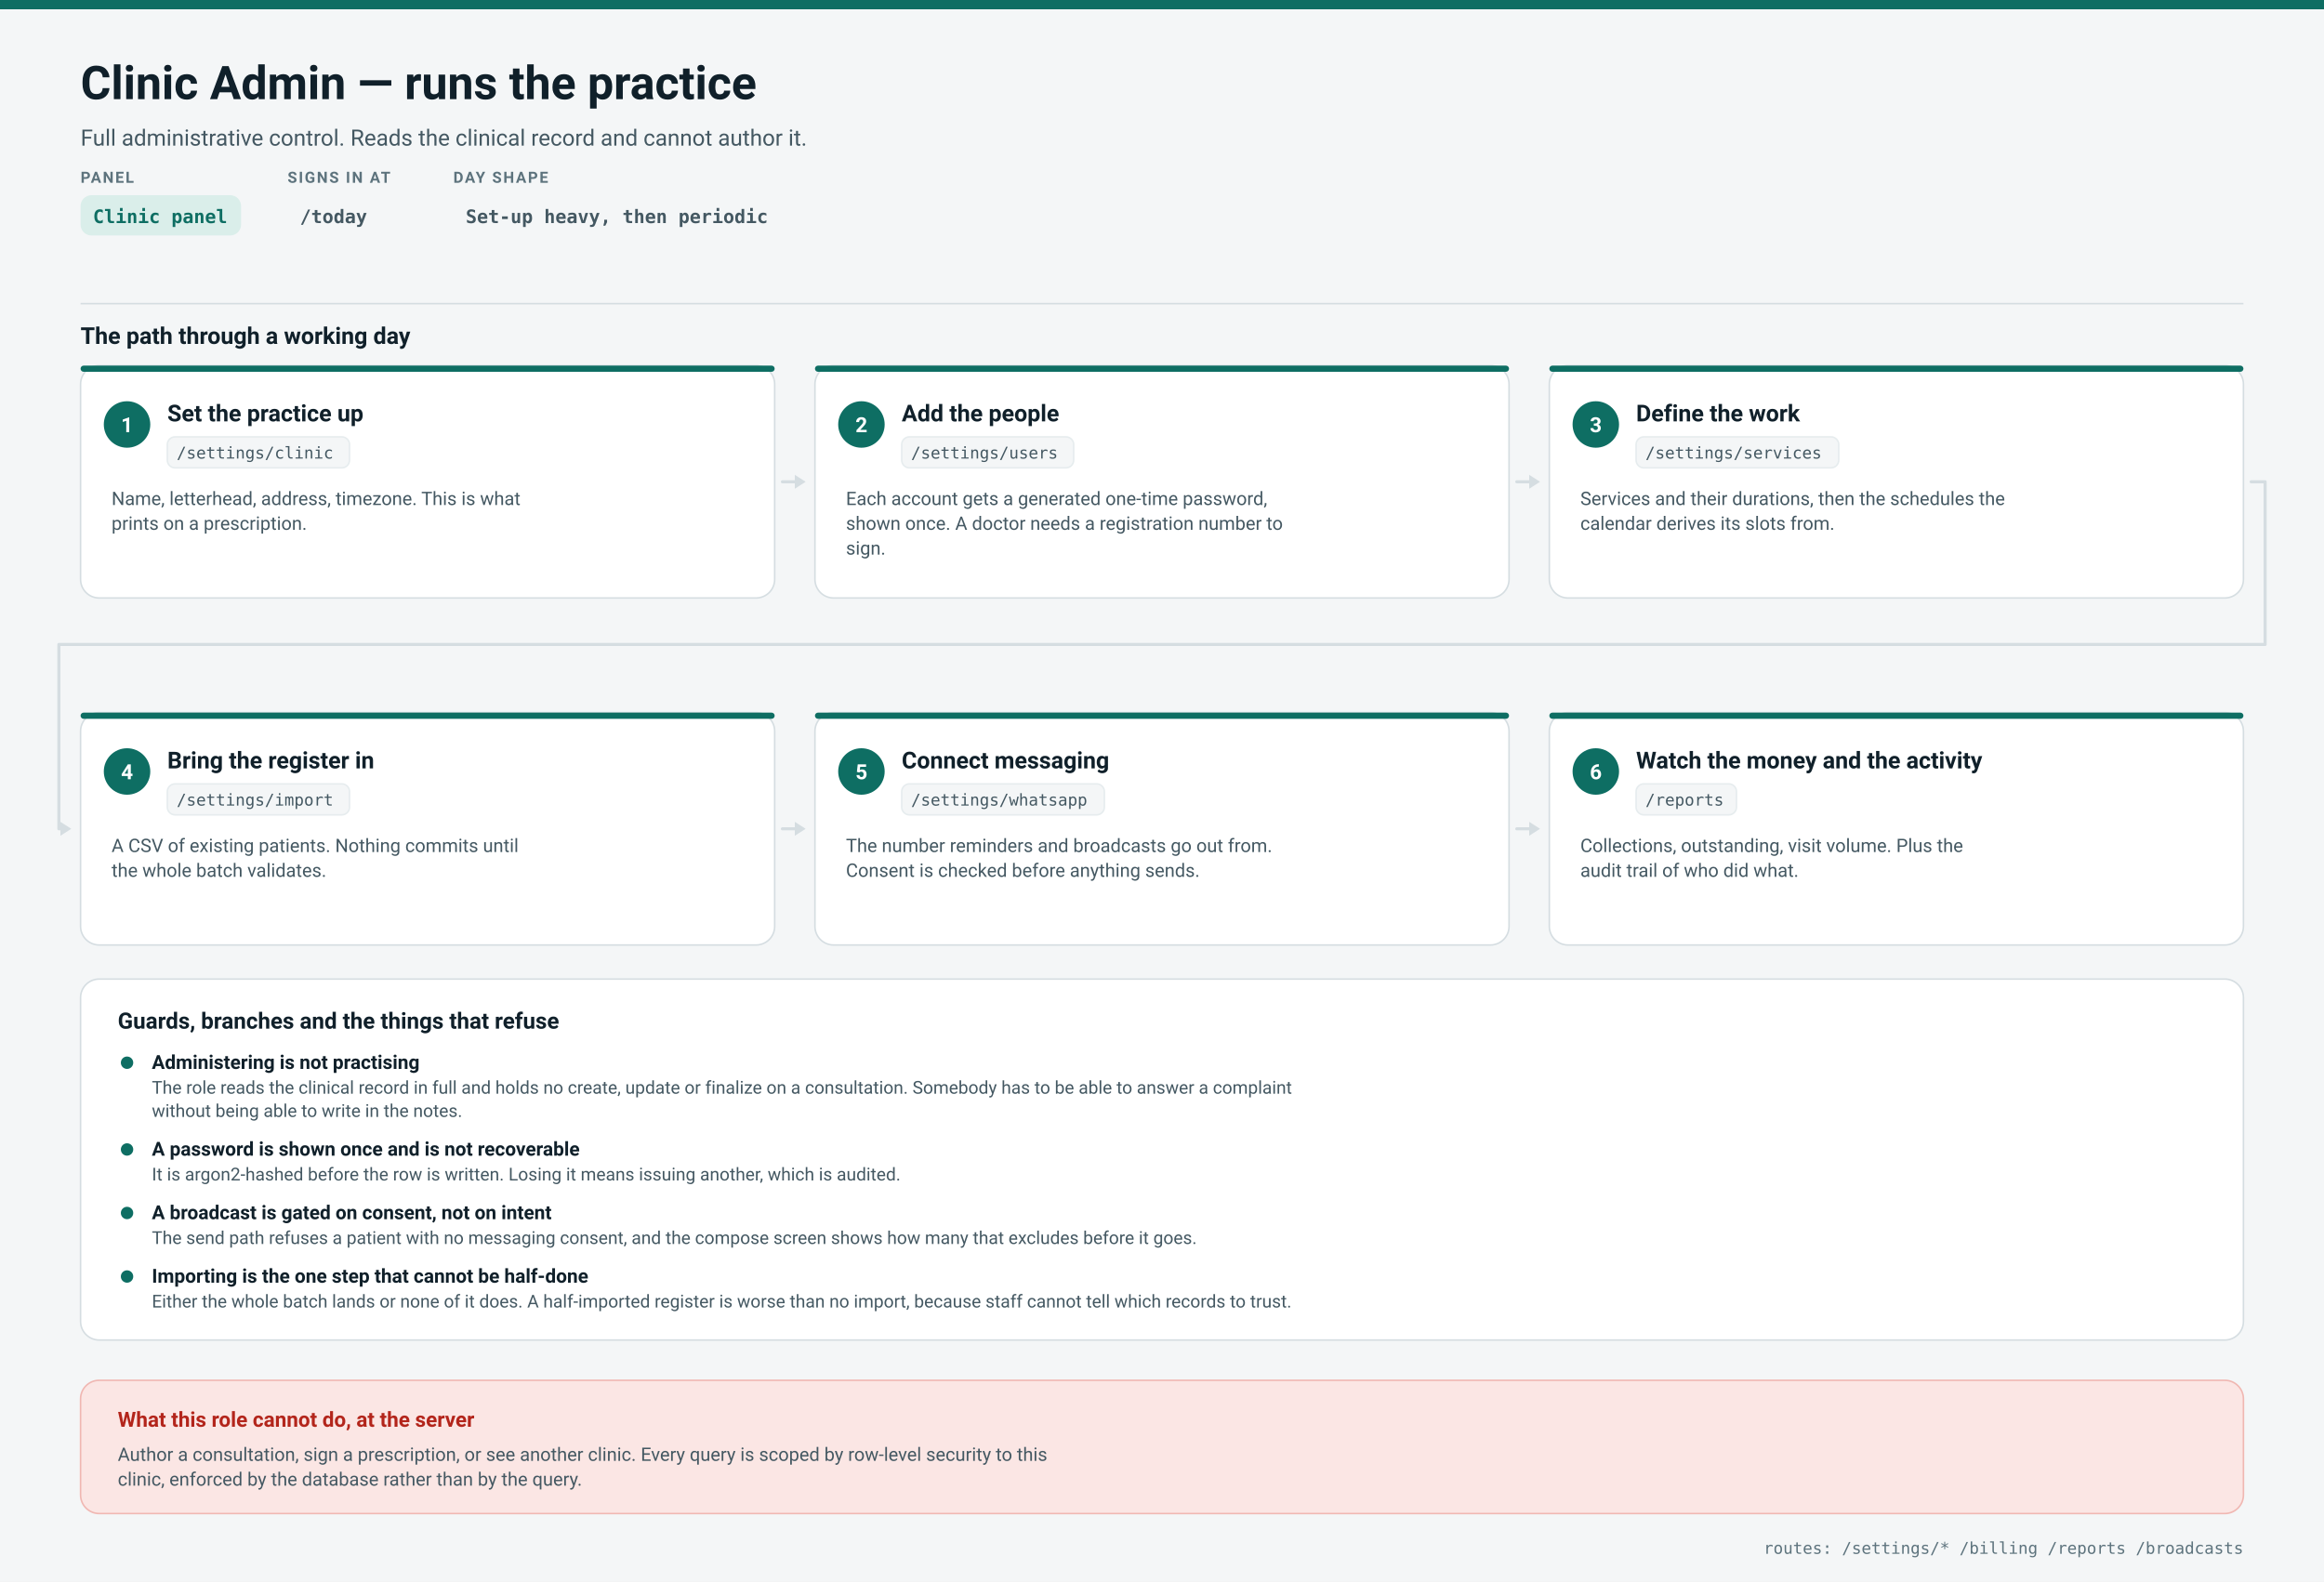
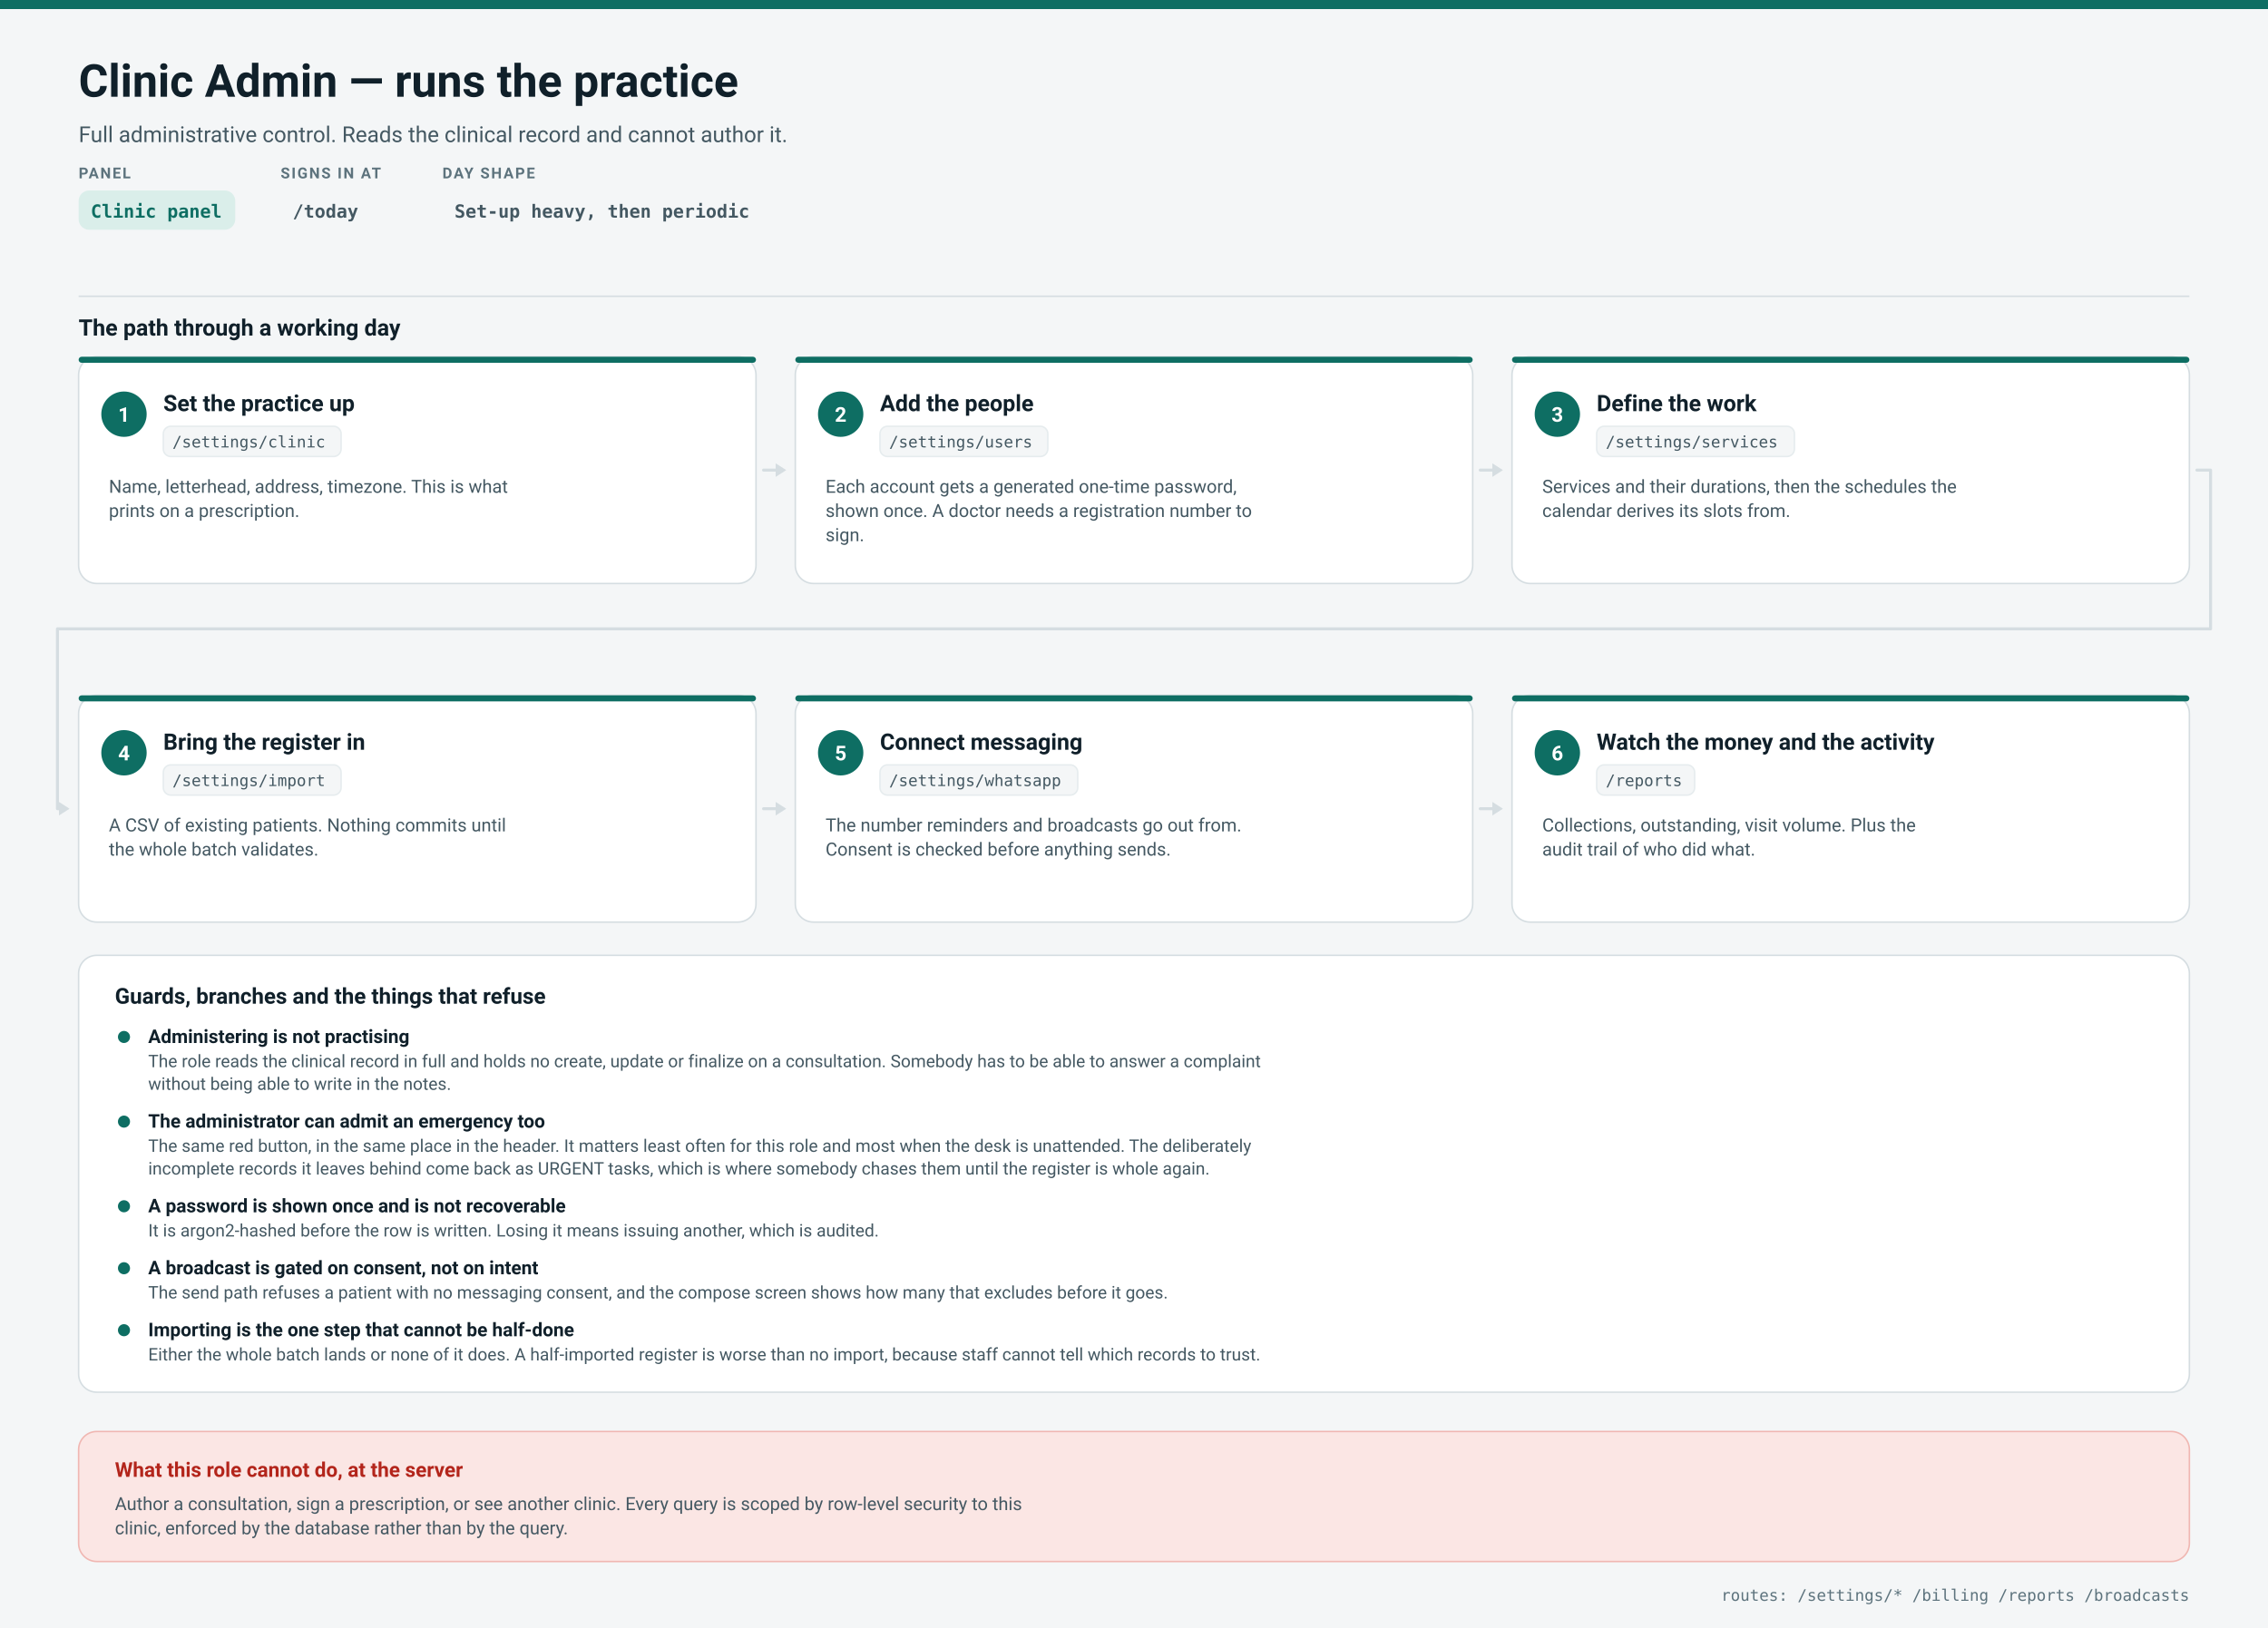
- <svg xmlns="http://www.w3.org/2000/svg" width="1500" height="1021" viewBox="0 0 1500 1021" role="img" aria-label="Clinic Admin — runs the practice flow">
-   <rect width="1500" height="1021" fill="#f4f6f7" />
+ <svg xmlns="http://www.w3.org/2000/svg" width="1500" height="1077" viewBox="0 0 1500 1077" role="img" aria-label="Clinic Admin — runs the practice flow">
+   <rect width="1500" height="1077" fill="#f4f6f7" />
  <rect x="0" y="0" width="1500" height="6" fill="#0e6e63" />
  <text x="52" y="64" font-family="ui-sans-serif, -apple-system, 'Segoe UI', Roboto, 'Helvetica Neue', Arial, sans-serif" font-size="30" fill="#10202a" font-weight="700" text-anchor="start">Clinic Admin — runs the practice</text>
  <text x="52" y="94" font-family="ui-sans-serif, -apple-system, 'Segoe UI', Roboto, 'Helvetica Neue', Arial, sans-serif" font-size="14.5" fill="#445862" font-weight="400" text-anchor="start">Full administrative control. Reads the clinical record and cannot author it.</text>
  <text x="52" y="118" font-family="ui-sans-serif, -apple-system, 'Segoe UI', Roboto, 'Helvetica Neue', Arial, sans-serif" font-size="10" fill="#5d737d" font-weight="700" text-anchor="start" letter-spacing="0.1em">PANEL</text>
  <rect x="52" y="126" width="103.6" height="26" rx="7" fill="#daeeea" stroke="none" stroke-width="1" />
  <text x="60" y="144" font-family="ui-monospace, 'SF Mono', 'Cascadia Mono', Menlo, monospace" font-size="12" fill="#0e6e63" font-weight="600" text-anchor="start">Clinic panel</text>
  <text x="185.6" y="118" font-family="ui-sans-serif, -apple-system, 'Segoe UI', Roboto, 'Helvetica Neue', Arial, sans-serif" font-size="10" fill="#5d737d" font-weight="700" text-anchor="start" letter-spacing="0.1em">SIGNS IN AT</text>
  <rect x="185.6" y="126" width="59.8" height="26" rx="7" fill="#f4f6f7" stroke="none" stroke-width="1" />
  <text x="193.6" y="144" font-family="ui-monospace, 'SF Mono', 'Cascadia Mono', Menlo, monospace" font-size="12" fill="#445862" font-weight="600" text-anchor="start">/today</text>
  <text x="292.6" y="118" font-family="ui-sans-serif, -apple-system, 'Segoe UI', Roboto, 'Helvetica Neue', Arial, sans-serif" font-size="10" fill="#5d737d" font-weight="700" text-anchor="start" letter-spacing="0.1em">DAY SHAPE</text>
  <rect x="292.6" y="126" width="213.1" height="26" rx="7" fill="#f4f6f7" stroke="none" stroke-width="1" />
  <text x="300.6" y="144" font-family="ui-monospace, 'SF Mono', 'Cascadia Mono', Menlo, monospace" font-size="12" fill="#445862" font-weight="600" text-anchor="start">Set-up heavy, then periodic</text>
  <line x1="52" y1="196" x2="1448" y2="196" stroke="#d5dde1" stroke-width="1" />
  <text x="52" y="222" font-family="ui-sans-serif, -apple-system, 'Segoe UI', Roboto, 'Helvetica Neue', Arial, sans-serif" font-size="15" fill="#10202a" font-weight="700" text-anchor="start">The path through a working day</text>
  <rect x="52.0" y="236" width="448.0" height="150" rx="12" fill="#ffffff" stroke="#d5dde1" stroke-width="1" />
  <rect x="52.0" y="236" width="448.0" height="4" rx="2" fill="#0e6e63" />
  <circle cx="82.0" cy="274" r="15" fill="#0e6e63" />
  <text x="82.0" y="279" font-family="ui-sans-serif, -apple-system, 'Segoe UI', Roboto, 'Helvetica Neue', Arial, sans-serif" font-size="13.5" fill="#ffffff" font-weight="700" text-anchor="middle">1</text>
  <text x="108.0" y="272" font-family="ui-sans-serif, -apple-system, 'Segoe UI', Roboto, 'Helvetica Neue', Arial, sans-serif" font-size="15" fill="#10202a" font-weight="700" text-anchor="start">Set the practice up</text>
  <rect x="108.0" y="282" width="117.6" height="20" rx="5" fill="#f4f6f7" stroke="#e6ecee" stroke-width="1" />
  <text x="114.0" y="296" font-family="ui-monospace, 'SF Mono', 'Cascadia Mono', Menlo, monospace" font-size="10.5" fill="#445862" font-weight="500" text-anchor="start">/settings/clinic</text>
  <text x="72.0" y="326" font-family="ui-sans-serif, -apple-system, 'Segoe UI', Roboto, 'Helvetica Neue', Arial, sans-serif" font-size="12" fill="#445862" font-weight="400" text-anchor="start">Name, letterhead, address, timezone. This is what</text>
  <text x="72.0" y="342" font-family="ui-sans-serif, -apple-system, 'Segoe UI', Roboto, 'Helvetica Neue', Arial, sans-serif" font-size="12" fill="#445862" font-weight="400" text-anchor="start">prints on a prescription.</text>
  <path d="M 505.0 311.0 L 517.0 311.0" stroke="#d5dde1" stroke-width="2" stroke-linecap="round" />
  <path d="M 513.0 306.5 L 520.0 311.0 L 513.0 315.5 Z" fill="#d5dde1" />
  <rect x="526.0" y="236" width="448.0" height="150" rx="12" fill="#ffffff" stroke="#d5dde1" stroke-width="1" />
  <rect x="526.0" y="236" width="448.0" height="4" rx="2" fill="#0e6e63" />
  <circle cx="556.0" cy="274" r="15" fill="#0e6e63" />
  <text x="556.0" y="279" font-family="ui-sans-serif, -apple-system, 'Segoe UI', Roboto, 'Helvetica Neue', Arial, sans-serif" font-size="13.5" fill="#ffffff" font-weight="700" text-anchor="middle">2</text>
  <text x="582.0" y="272" font-family="ui-sans-serif, -apple-system, 'Segoe UI', Roboto, 'Helvetica Neue', Arial, sans-serif" font-size="15" fill="#10202a" font-weight="700" text-anchor="start">Add the people</text>
  <rect x="582.0" y="282" width="111.0" height="20" rx="5" fill="#f4f6f7" stroke="#e6ecee" stroke-width="1" />
  <text x="588.0" y="296" font-family="ui-monospace, 'SF Mono', 'Cascadia Mono', Menlo, monospace" font-size="10.5" fill="#445862" font-weight="500" text-anchor="start">/settings/users</text>
  <text x="546.0" y="326" font-family="ui-sans-serif, -apple-system, 'Segoe UI', Roboto, 'Helvetica Neue', Arial, sans-serif" font-size="12" fill="#445862" font-weight="400" text-anchor="start">Each account gets a generated one-time password,</text>
  <text x="546.0" y="342" font-family="ui-sans-serif, -apple-system, 'Segoe UI', Roboto, 'Helvetica Neue', Arial, sans-serif" font-size="12" fill="#445862" font-weight="400" text-anchor="start">shown once. A doctor needs a registration number to</text>
  <text x="546.0" y="358" font-family="ui-sans-serif, -apple-system, 'Segoe UI', Roboto, 'Helvetica Neue', Arial, sans-serif" font-size="12" fill="#445862" font-weight="400" text-anchor="start">sign.</text>
  <path d="M 979.0 311.0 L 991.0 311.0" stroke="#d5dde1" stroke-width="2" stroke-linecap="round" />
  <path d="M 987.0 306.5 L 994.0 311.0 L 987.0 315.5 Z" fill="#d5dde1" />
  <rect x="1000.0" y="236" width="448.0" height="150" rx="12" fill="#ffffff" stroke="#d5dde1" stroke-width="1" />
  <rect x="1000.0" y="236" width="448.0" height="4" rx="2" fill="#0e6e63" />
  <circle cx="1030.0" cy="274" r="15" fill="#0e6e63" />
  <text x="1030.0" y="279" font-family="ui-sans-serif, -apple-system, 'Segoe UI', Roboto, 'Helvetica Neue', Arial, sans-serif" font-size="13.5" fill="#ffffff" font-weight="700" text-anchor="middle">3</text>
  <text x="1056.0" y="272" font-family="ui-sans-serif, -apple-system, 'Segoe UI', Roboto, 'Helvetica Neue', Arial, sans-serif" font-size="15" fill="#10202a" font-weight="700" text-anchor="start">Define the work</text>
  <rect x="1056.0" y="282" width="130.8" height="20" rx="5" fill="#f4f6f7" stroke="#e6ecee" stroke-width="1" />
  <text x="1062.0" y="296" font-family="ui-monospace, 'SF Mono', 'Cascadia Mono', Menlo, monospace" font-size="10.5" fill="#445862" font-weight="500" text-anchor="start">/settings/services</text>
  <text x="1020.0" y="326" font-family="ui-sans-serif, -apple-system, 'Segoe UI', Roboto, 'Helvetica Neue', Arial, sans-serif" font-size="12" fill="#445862" font-weight="400" text-anchor="start">Services and their durations, then the schedules the</text>
  <text x="1020.0" y="342" font-family="ui-sans-serif, -apple-system, 'Segoe UI', Roboto, 'Helvetica Neue', Arial, sans-serif" font-size="12" fill="#445862" font-weight="400" text-anchor="start">calendar derives its slots from.</text>
  <path d="M 1453.0 311.0 H 1462 V 416 H 38 V 535.0 H 43" fill="none" stroke="#d5dde1" stroke-width="2" stroke-linecap="round" stroke-linejoin="round" />
  <path d="M 39 530.5 L 46 535.0 L 39 539.5 Z" fill="#d5dde1" />
  <rect x="52.0" y="460" width="448.0" height="150" rx="12" fill="#ffffff" stroke="#d5dde1" stroke-width="1" />
  <rect x="52.0" y="460" width="448.0" height="4" rx="2" fill="#0e6e63" />
  <circle cx="82.0" cy="498" r="15" fill="#0e6e63" />
  <text x="82.0" y="503" font-family="ui-sans-serif, -apple-system, 'Segoe UI', Roboto, 'Helvetica Neue', Arial, sans-serif" font-size="13.5" fill="#ffffff" font-weight="700" text-anchor="middle">4</text>
  <text x="108.0" y="496" font-family="ui-sans-serif, -apple-system, 'Segoe UI', Roboto, 'Helvetica Neue', Arial, sans-serif" font-size="15" fill="#10202a" font-weight="700" text-anchor="start">Bring the register in</text>
  <rect x="108.0" y="506" width="117.6" height="20" rx="5" fill="#f4f6f7" stroke="#e6ecee" stroke-width="1" />
  <text x="114.0" y="520" font-family="ui-monospace, 'SF Mono', 'Cascadia Mono', Menlo, monospace" font-size="10.5" fill="#445862" font-weight="500" text-anchor="start">/settings/import</text>
  <text x="72.0" y="550" font-family="ui-sans-serif, -apple-system, 'Segoe UI', Roboto, 'Helvetica Neue', Arial, sans-serif" font-size="12" fill="#445862" font-weight="400" text-anchor="start">A CSV of existing patients. Nothing commits until</text>
  <text x="72.0" y="566" font-family="ui-sans-serif, -apple-system, 'Segoe UI', Roboto, 'Helvetica Neue', Arial, sans-serif" font-size="12" fill="#445862" font-weight="400" text-anchor="start">the whole batch validates.</text>
  <path d="M 505.0 535.0 L 517.0 535.0" stroke="#d5dde1" stroke-width="2" stroke-linecap="round" />
  <path d="M 513.0 530.5 L 520.0 535.0 L 513.0 539.5 Z" fill="#d5dde1" />
  <rect x="526.0" y="460" width="448.0" height="150" rx="12" fill="#ffffff" stroke="#d5dde1" stroke-width="1" />
  <rect x="526.0" y="460" width="448.0" height="4" rx="2" fill="#0e6e63" />
  <circle cx="556.0" cy="498" r="15" fill="#0e6e63" />
  <text x="556.0" y="503" font-family="ui-sans-serif, -apple-system, 'Segoe UI', Roboto, 'Helvetica Neue', Arial, sans-serif" font-size="13.5" fill="#ffffff" font-weight="700" text-anchor="middle">5</text>
  <text x="582.0" y="496" font-family="ui-sans-serif, -apple-system, 'Segoe UI', Roboto, 'Helvetica Neue', Arial, sans-serif" font-size="15" fill="#10202a" font-weight="700" text-anchor="start">Connect messaging</text>
  <rect x="582.0" y="506" width="130.8" height="20" rx="5" fill="#f4f6f7" stroke="#e6ecee" stroke-width="1" />
  <text x="588.0" y="520" font-family="ui-monospace, 'SF Mono', 'Cascadia Mono', Menlo, monospace" font-size="10.5" fill="#445862" font-weight="500" text-anchor="start">/settings/whatsapp</text>
  <text x="546.0" y="550" font-family="ui-sans-serif, -apple-system, 'Segoe UI', Roboto, 'Helvetica Neue', Arial, sans-serif" font-size="12" fill="#445862" font-weight="400" text-anchor="start">The number reminders and broadcasts go out from.</text>
  <text x="546.0" y="566" font-family="ui-sans-serif, -apple-system, 'Segoe UI', Roboto, 'Helvetica Neue', Arial, sans-serif" font-size="12" fill="#445862" font-weight="400" text-anchor="start">Consent is checked before anything sends.</text>
  <path d="M 979.0 535.0 L 991.0 535.0" stroke="#d5dde1" stroke-width="2" stroke-linecap="round" />
  <path d="M 987.0 530.5 L 994.0 535.0 L 987.0 539.5 Z" fill="#d5dde1" />
  <rect x="1000.0" y="460" width="448.0" height="150" rx="12" fill="#ffffff" stroke="#d5dde1" stroke-width="1" />
  <rect x="1000.0" y="460" width="448.0" height="4" rx="2" fill="#0e6e63" />
  <circle cx="1030.0" cy="498" r="15" fill="#0e6e63" />
  <text x="1030.0" y="503" font-family="ui-sans-serif, -apple-system, 'Segoe UI', Roboto, 'Helvetica Neue', Arial, sans-serif" font-size="13.5" fill="#ffffff" font-weight="700" text-anchor="middle">6</text>
  <text x="1056.0" y="496" font-family="ui-sans-serif, -apple-system, 'Segoe UI', Roboto, 'Helvetica Neue', Arial, sans-serif" font-size="15" fill="#10202a" font-weight="700" text-anchor="start">Watch the money and the activity</text>
  <rect x="1056.0" y="506" width="64.8" height="20" rx="5" fill="#f4f6f7" stroke="#e6ecee" stroke-width="1" />
  <text x="1062.0" y="520" font-family="ui-monospace, 'SF Mono', 'Cascadia Mono', Menlo, monospace" font-size="10.5" fill="#445862" font-weight="500" text-anchor="start">/reports</text>
  <text x="1020.0" y="550" font-family="ui-sans-serif, -apple-system, 'Segoe UI', Roboto, 'Helvetica Neue', Arial, sans-serif" font-size="12" fill="#445862" font-weight="400" text-anchor="start">Collections, outstanding, visit volume. Plus the</text>
  <text x="1020.0" y="566" font-family="ui-sans-serif, -apple-system, 'Segoe UI', Roboto, 'Helvetica Neue', Arial, sans-serif" font-size="12" fill="#445862" font-weight="400" text-anchor="start">audit trail of who did what.</text>
-   <rect x="52" y="632" width="1396" height="233" rx="12" fill="#ffffff" stroke="#d5dde1" stroke-width="1" />
+   <rect x="52" y="632" width="1396" height="289" rx="12" fill="#ffffff" stroke="#d5dde1" stroke-width="1" />
  <text x="76" y="664" font-family="ui-sans-serif, -apple-system, 'Segoe UI', Roboto, 'Helvetica Neue', Arial, sans-serif" font-size="14.5" fill="#10202a" font-weight="700" text-anchor="start">Guards, branches and the things that refuse</text>
  <circle cx="82" cy="686" r="4" fill="#0e6e63" />
  <text x="98" y="690" font-family="ui-sans-serif, -apple-system, 'Segoe UI', Roboto, 'Helvetica Neue', Arial, sans-serif" font-size="12.5" fill="#10202a" font-weight="700" text-anchor="start">Administering is not practising</text>
  <text x="98" y="706" font-family="ui-sans-serif, -apple-system, 'Segoe UI', Roboto, 'Helvetica Neue', Arial, sans-serif" font-size="11.5" fill="#445862" font-weight="400" text-anchor="start">The role reads the clinical record in full and holds no create, update or finalize on a consultation. Somebody has to be able to answer a complaint</text>
  <text x="98" y="721" font-family="ui-sans-serif, -apple-system, 'Segoe UI', Roboto, 'Helvetica Neue', Arial, sans-serif" font-size="11.5" fill="#445862" font-weight="400" text-anchor="start">without being able to write in the notes.</text>
  <circle cx="82" cy="742" r="4" fill="#0e6e63" />
-   <text x="98" y="746" font-family="ui-sans-serif, -apple-system, 'Segoe UI', Roboto, 'Helvetica Neue', Arial, sans-serif" font-size="12.5" fill="#10202a" font-weight="700" text-anchor="start">A password is shown once and is not recoverable</text>
-   <text x="98" y="762" font-family="ui-sans-serif, -apple-system, 'Segoe UI', Roboto, 'Helvetica Neue', Arial, sans-serif" font-size="11.5" fill="#445862" font-weight="400" text-anchor="start">It is argon2-hashed before the row is written. Losing it means issuing another, which is audited.</text>
-   <circle cx="82" cy="783" r="4" fill="#0e6e63" />
-   <text x="98" y="787" font-family="ui-sans-serif, -apple-system, 'Segoe UI', Roboto, 'Helvetica Neue', Arial, sans-serif" font-size="12.5" fill="#10202a" font-weight="700" text-anchor="start">A broadcast is gated on consent, not on intent</text>
-   <text x="98" y="803" font-family="ui-sans-serif, -apple-system, 'Segoe UI', Roboto, 'Helvetica Neue', Arial, sans-serif" font-size="11.5" fill="#445862" font-weight="400" text-anchor="start">The send path refuses a patient with no messaging consent, and the compose screen shows how many that excludes before it goes.</text>
-   <circle cx="82" cy="824" r="4" fill="#0e6e63" />
-   <text x="98" y="828" font-family="ui-sans-serif, -apple-system, 'Segoe UI', Roboto, 'Helvetica Neue', Arial, sans-serif" font-size="12.5" fill="#10202a" font-weight="700" text-anchor="start">Importing is the one step that cannot be half-done</text>
-   <text x="98" y="844" font-family="ui-sans-serif, -apple-system, 'Segoe UI', Roboto, 'Helvetica Neue', Arial, sans-serif" font-size="11.5" fill="#445862" font-weight="400" text-anchor="start">Either the whole batch lands or none of it does. A half-imported register is worse than no import, because staff cannot tell which records to trust.</text>
-   <rect x="52" y="891" width="1396" height="86" rx="12" fill="#fbe6e4" stroke="#f0b7b2" stroke-width="1" />
-   <text x="76" y="921" font-family="ui-sans-serif, -apple-system, 'Segoe UI', Roboto, 'Helvetica Neue', Arial, sans-serif" font-size="13.5" fill="#b3251b" font-weight="700" text-anchor="start">What this role cannot do, at the server</text>
-   <text x="76" y="943" font-family="ui-sans-serif, -apple-system, 'Segoe UI', Roboto, 'Helvetica Neue', Arial, sans-serif" font-size="12" fill="#445862" font-weight="400" text-anchor="start">Author a consultation, sign a prescription, or see another clinic. Every query is scoped by row-level security to this</text>
-   <text x="76" y="959" font-family="ui-sans-serif, -apple-system, 'Segoe UI', Roboto, 'Helvetica Neue', Arial, sans-serif" font-size="12" fill="#445862" font-weight="400" text-anchor="start">clinic, enforced by the database rather than by the query.</text>
-   <text x="1448" y="1003" font-family="ui-monospace, 'SF Mono', 'Cascadia Mono', Menlo, monospace" font-size="10.5" fill="#5d737d" font-weight="400" text-anchor="end">routes: /settings/* /billing /reports /broadcasts</text>
+   <text x="98" y="746" font-family="ui-sans-serif, -apple-system, 'Segoe UI', Roboto, 'Helvetica Neue', Arial, sans-serif" font-size="12.5" fill="#10202a" font-weight="700" text-anchor="start">The administrator can admit an emergency too</text>
+   <text x="98" y="762" font-family="ui-sans-serif, -apple-system, 'Segoe UI', Roboto, 'Helvetica Neue', Arial, sans-serif" font-size="11.5" fill="#445862" font-weight="400" text-anchor="start">The same red button, in the same place in the header. It matters least often for this role and most when the desk is unattended. The deliberately</text>
+   <text x="98" y="777" font-family="ui-sans-serif, -apple-system, 'Segoe UI', Roboto, 'Helvetica Neue', Arial, sans-serif" font-size="11.5" fill="#445862" font-weight="400" text-anchor="start">incomplete records it leaves behind come back as URGENT tasks, which is where somebody chases them until the register is whole again.</text>
+   <circle cx="82" cy="798" r="4" fill="#0e6e63" />
+   <text x="98" y="802" font-family="ui-sans-serif, -apple-system, 'Segoe UI', Roboto, 'Helvetica Neue', Arial, sans-serif" font-size="12.5" fill="#10202a" font-weight="700" text-anchor="start">A password is shown once and is not recoverable</text>
+   <text x="98" y="818" font-family="ui-sans-serif, -apple-system, 'Segoe UI', Roboto, 'Helvetica Neue', Arial, sans-serif" font-size="11.5" fill="#445862" font-weight="400" text-anchor="start">It is argon2-hashed before the row is written. Losing it means issuing another, which is audited.</text>
+   <circle cx="82" cy="839" r="4" fill="#0e6e63" />
+   <text x="98" y="843" font-family="ui-sans-serif, -apple-system, 'Segoe UI', Roboto, 'Helvetica Neue', Arial, sans-serif" font-size="12.5" fill="#10202a" font-weight="700" text-anchor="start">A broadcast is gated on consent, not on intent</text>
+   <text x="98" y="859" font-family="ui-sans-serif, -apple-system, 'Segoe UI', Roboto, 'Helvetica Neue', Arial, sans-serif" font-size="11.5" fill="#445862" font-weight="400" text-anchor="start">The send path refuses a patient with no messaging consent, and the compose screen shows how many that excludes before it goes.</text>
+   <circle cx="82" cy="880" r="4" fill="#0e6e63" />
+   <text x="98" y="884" font-family="ui-sans-serif, -apple-system, 'Segoe UI', Roboto, 'Helvetica Neue', Arial, sans-serif" font-size="12.5" fill="#10202a" font-weight="700" text-anchor="start">Importing is the one step that cannot be half-done</text>
+   <text x="98" y="900" font-family="ui-sans-serif, -apple-system, 'Segoe UI', Roboto, 'Helvetica Neue', Arial, sans-serif" font-size="11.5" fill="#445862" font-weight="400" text-anchor="start">Either the whole batch lands or none of it does. A half-imported register is worse than no import, because staff cannot tell which records to trust.</text>
+   <rect x="52" y="947" width="1396" height="86" rx="12" fill="#fbe6e4" stroke="#f0b7b2" stroke-width="1" />
+   <text x="76" y="977" font-family="ui-sans-serif, -apple-system, 'Segoe UI', Roboto, 'Helvetica Neue', Arial, sans-serif" font-size="13.5" fill="#b3251b" font-weight="700" text-anchor="start">What this role cannot do, at the server</text>
+   <text x="76" y="999" font-family="ui-sans-serif, -apple-system, 'Segoe UI', Roboto, 'Helvetica Neue', Arial, sans-serif" font-size="12" fill="#445862" font-weight="400" text-anchor="start">Author a consultation, sign a prescription, or see another clinic. Every query is scoped by row-level security to this</text>
+   <text x="76" y="1015" font-family="ui-sans-serif, -apple-system, 'Segoe UI', Roboto, 'Helvetica Neue', Arial, sans-serif" font-size="12" fill="#445862" font-weight="400" text-anchor="start">clinic, enforced by the database rather than by the query.</text>
+   <text x="1448" y="1059" font-family="ui-monospace, 'SF Mono', 'Cascadia Mono', Menlo, monospace" font-size="10.5" fill="#5d737d" font-weight="400" text-anchor="end">routes: /settings/* /billing /reports /broadcasts</text>
</svg>
